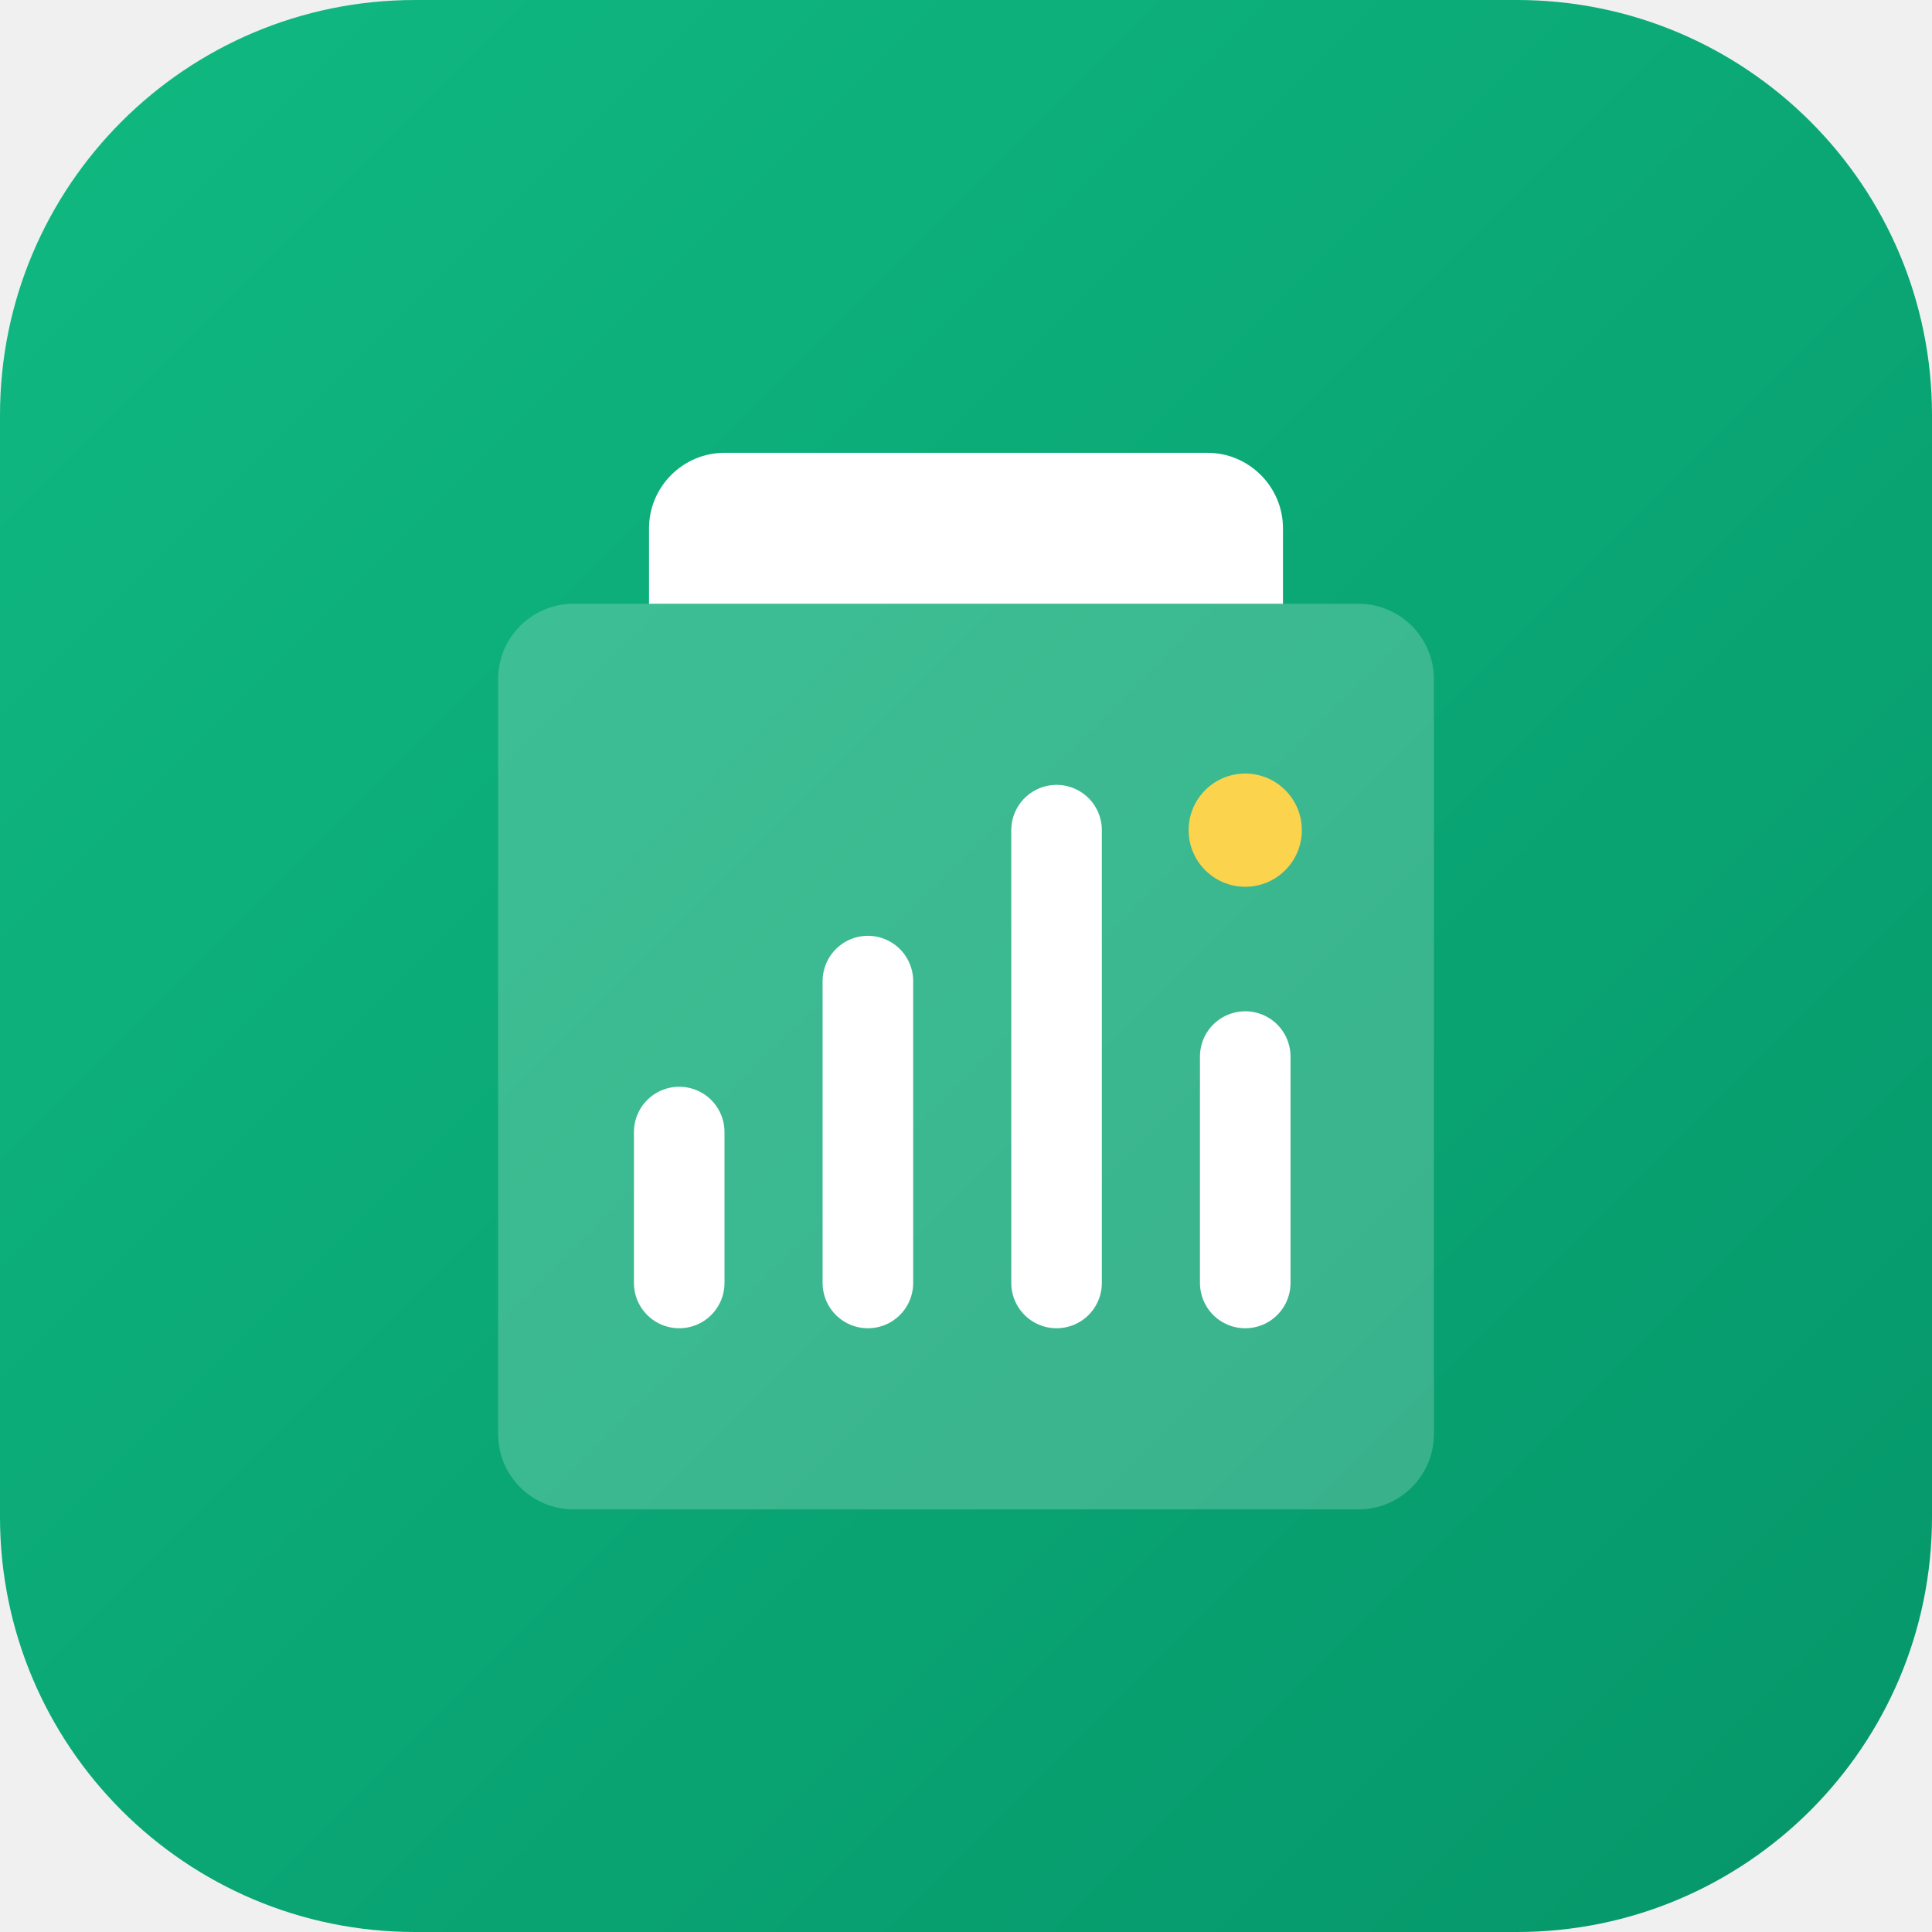
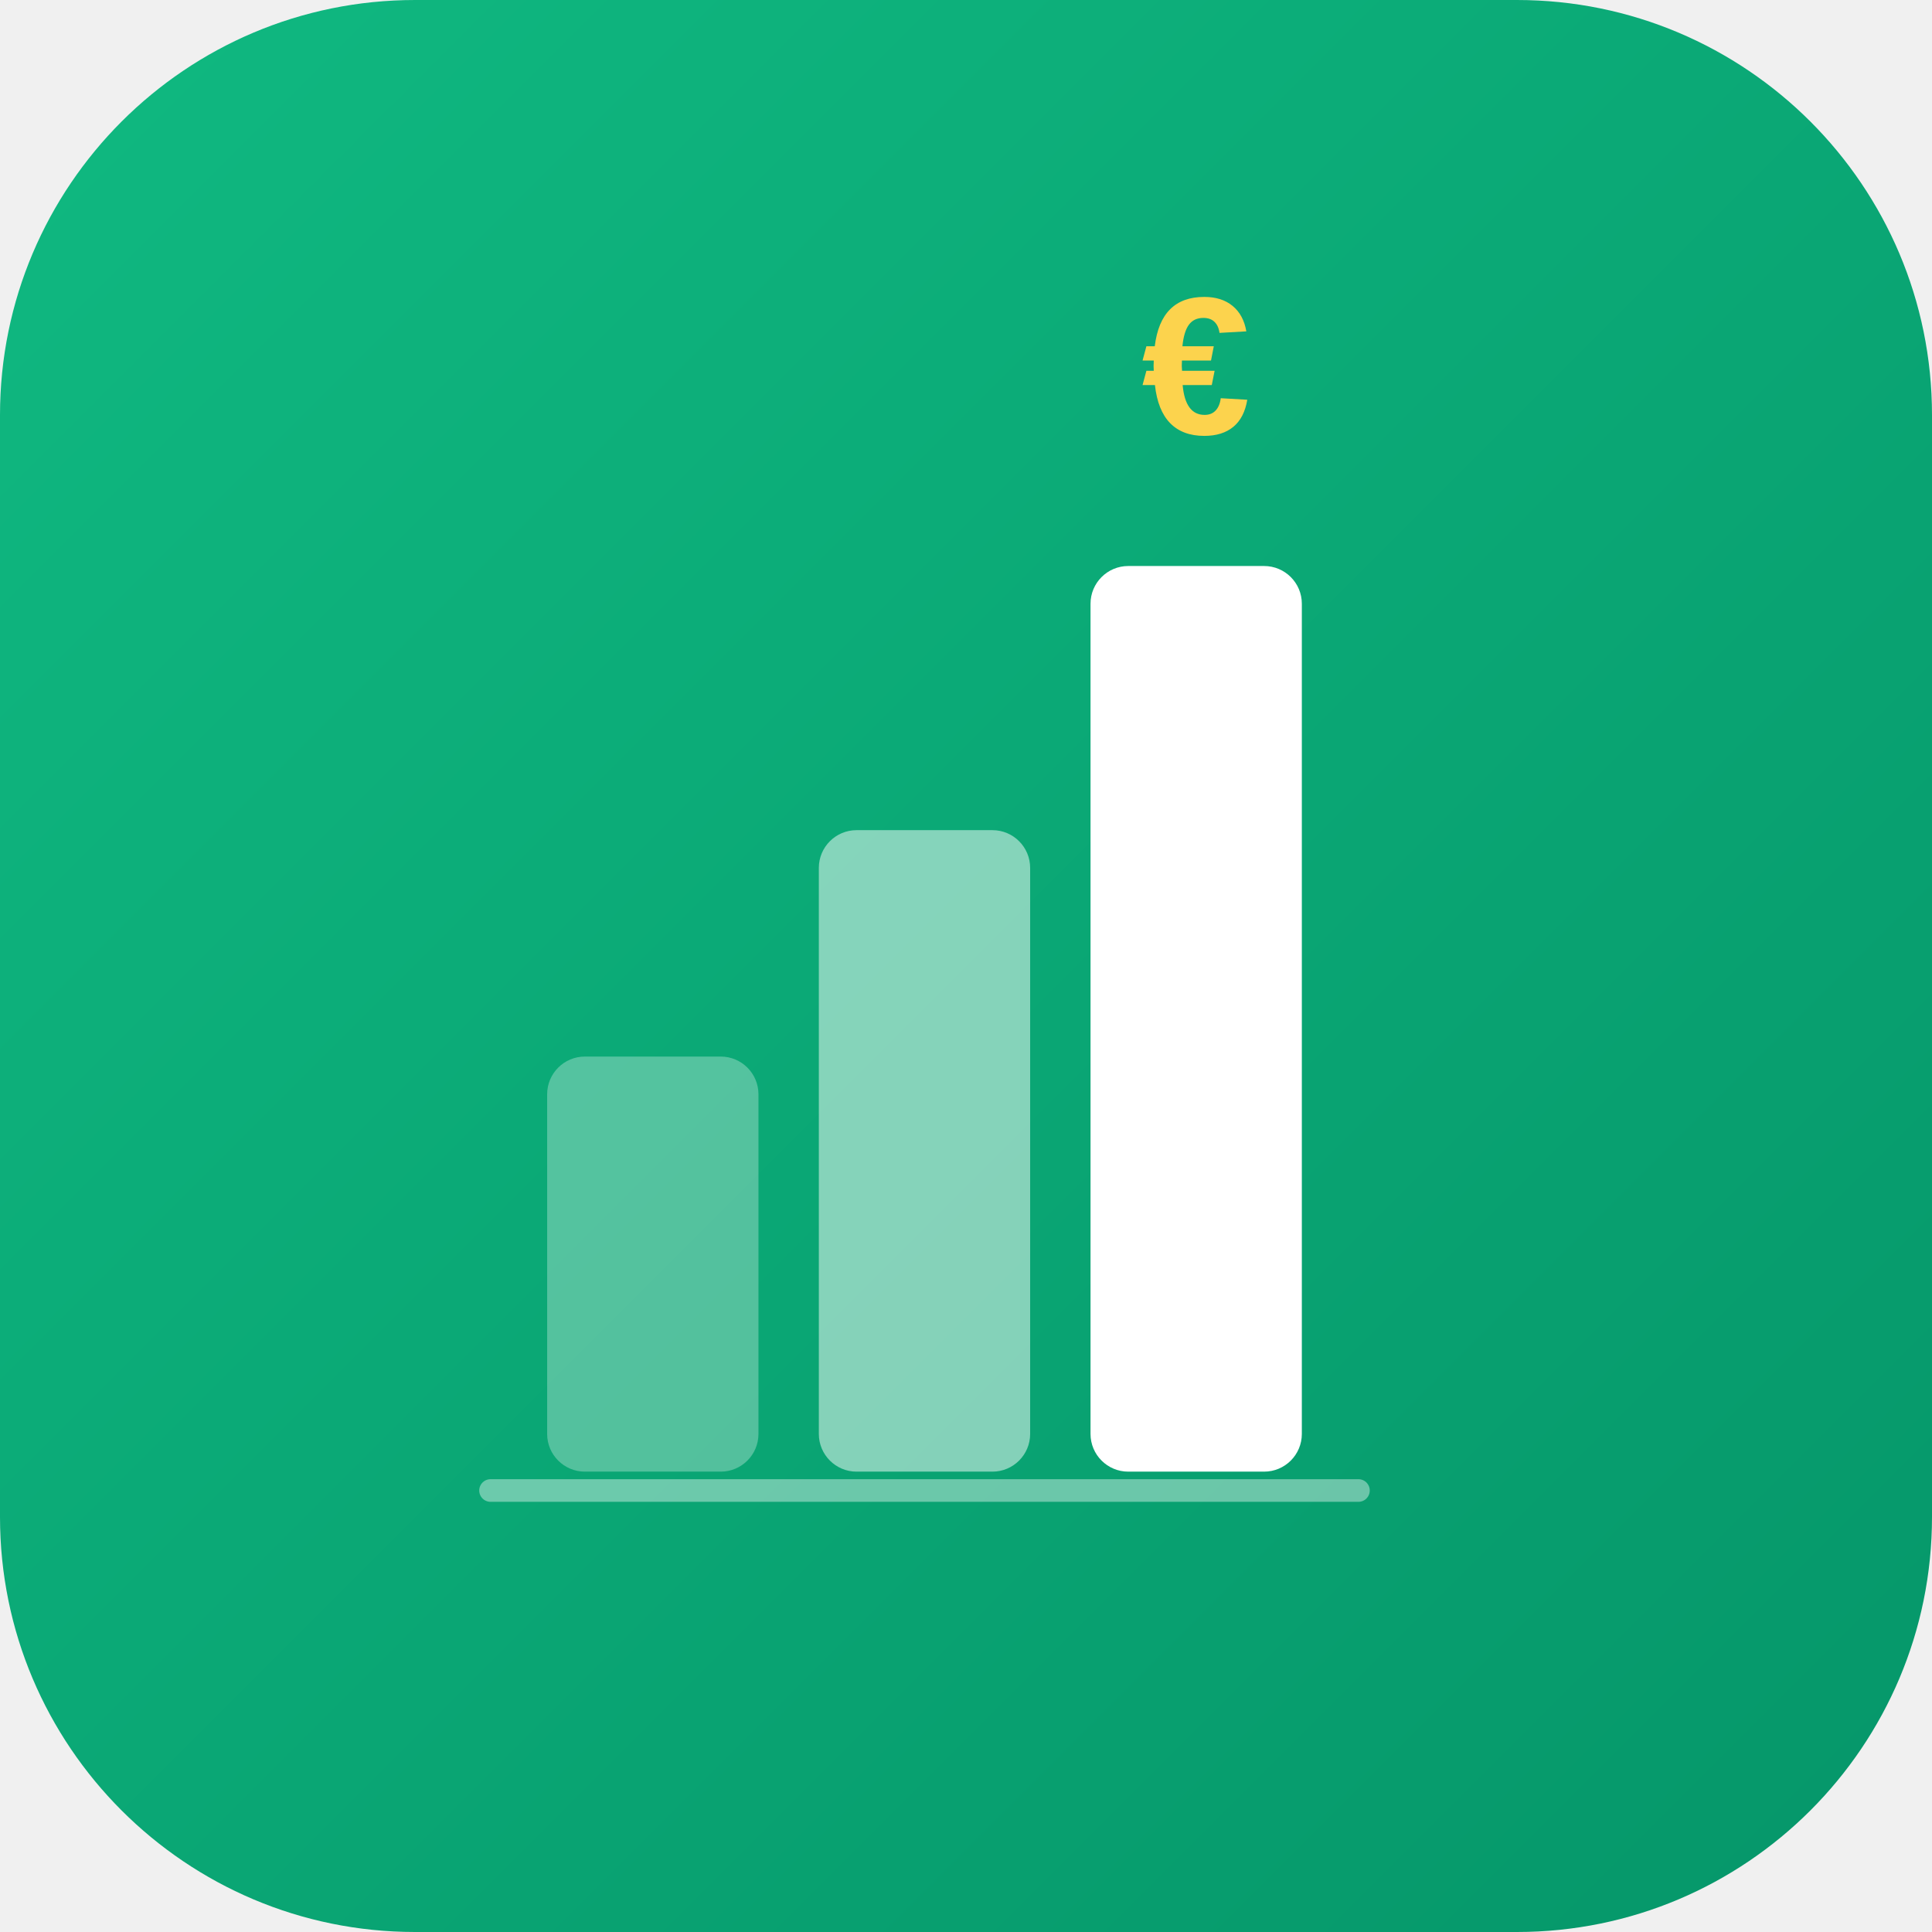
<svg xmlns="http://www.w3.org/2000/svg" width="512" height="512" viewBox="0 0 512 512" fill="none">
-   <rect width="512" height="512" rx="110" fill="url(#paint0_linear)" />
-   <path d="M360 160H152C140.954 160 132 168.954 132 180V380C132 391.046 140.954 400 152 400H360C371.046 400 380 391.046 380 380V180C380 168.954 371.046 160 360 160Z" fill="white" fill-opacity="0.2" />
-   <path d="M320 120H192C181 120 172 129 172 140V160H340V140C340 129 331 120 320 120Z" fill="white" />
-   <path d="M180 340V300" stroke="white" stroke-width="24" stroke-linecap="round" />
-   <path d="M230 340V260" stroke="white" stroke-width="24" stroke-linecap="round" />
-   <path d="M280 340V220" stroke="white" stroke-width="24" stroke-linecap="round" />
-   <path d="M330 340V280" stroke="white" stroke-width="24" stroke-linecap="round" />
-   <circle cx="330" cy="220" r="15" fill="#FCD34D" />
+   <rect width="512" height="512" rx="110" fill="url(#v2_bg)" />
+   <rect x="145" y="280" width="56" height="110" rx="10" fill="white" fill-opacity="0.3" />
+   <rect x="217" y="220" width="56" height="170" rx="10" fill="white" fill-opacity="0.5" />
+   <rect x="289" y="150" width="56" height="240" rx="10" fill="white" />
+   <text x="317" y="115" font-family="Arial, sans-serif" font-size="52" font-weight="bold" fill="#FCD34D" text-anchor="middle">€</text>
+   <line x1="130" y1="395" x2="360" y2="395" stroke="white" stroke-width="6" stroke-linecap="round" stroke-opacity="0.4" />
  <defs>
-     <linearGradient id="paint0_linear" x1="0" y1="0" x2="512" y2="512" gradientUnits="userSpaceOnUse">
+     <linearGradient id="v2_bg" x1="0" y1="0" x2="512" y2="512" gradientUnits="userSpaceOnUse">
      <stop stop-color="#10B981" />
      <stop offset="1" stop-color="#059669" />
    </linearGradient>
  </defs>
</svg>
